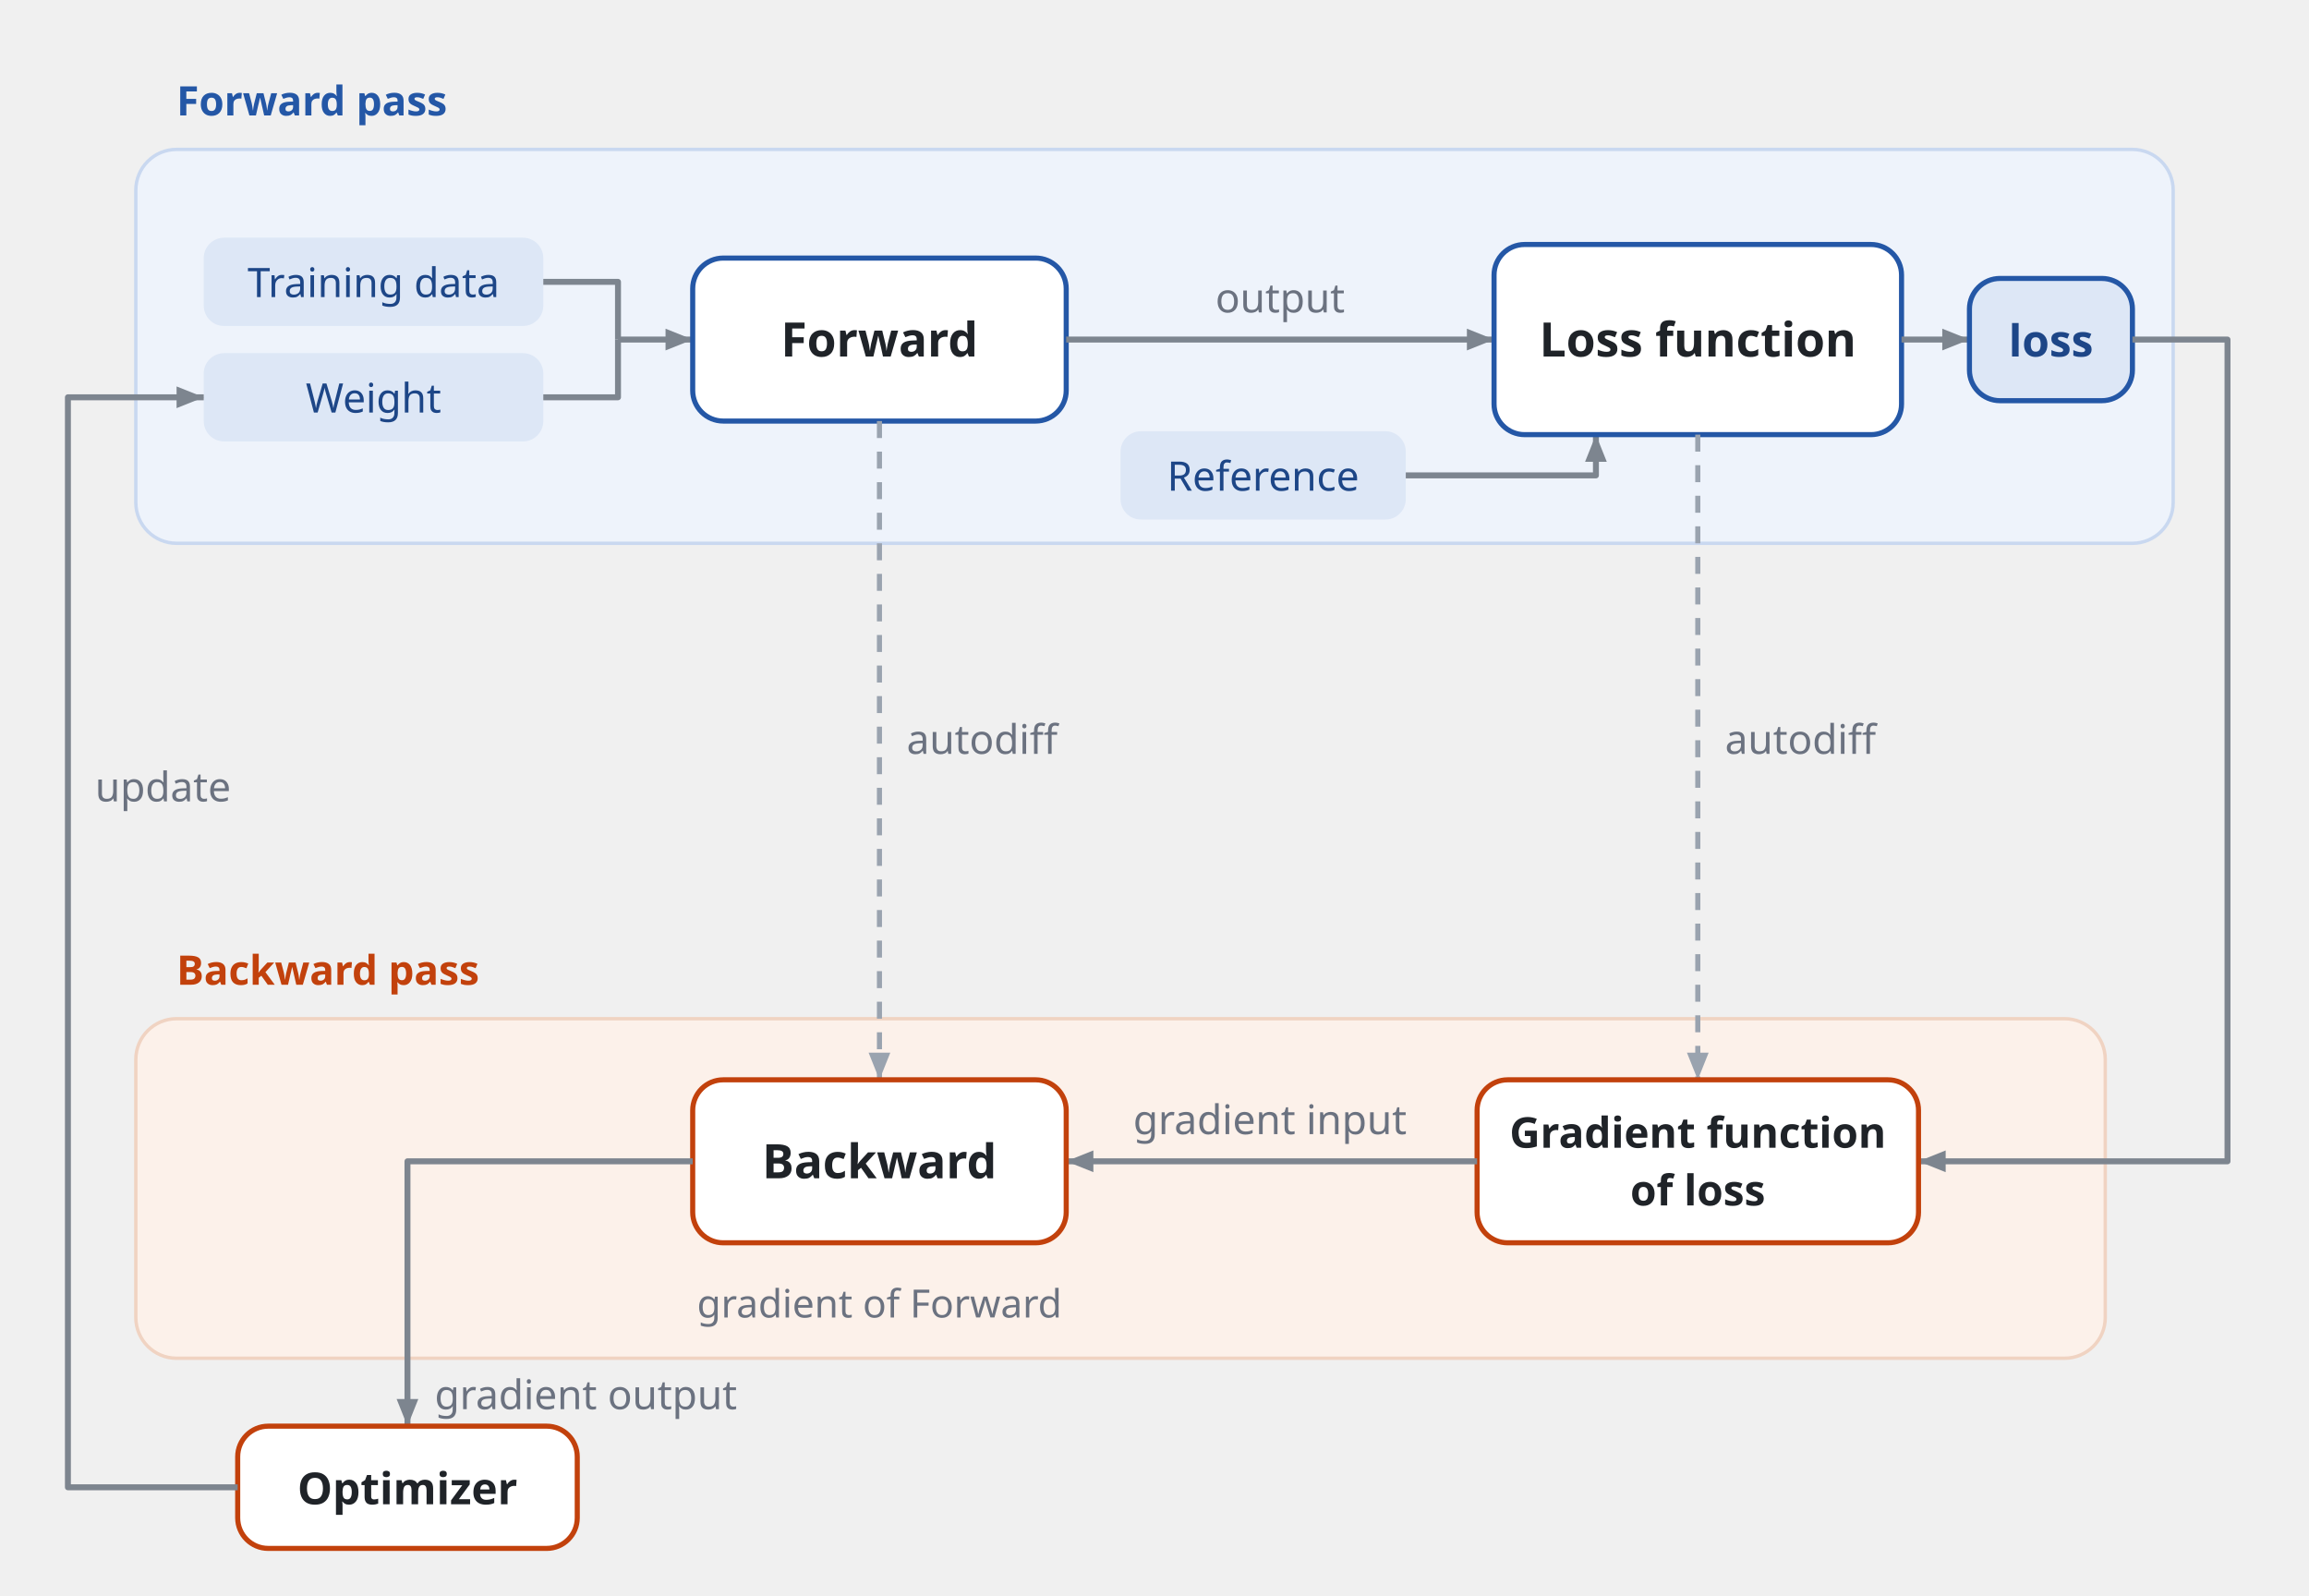
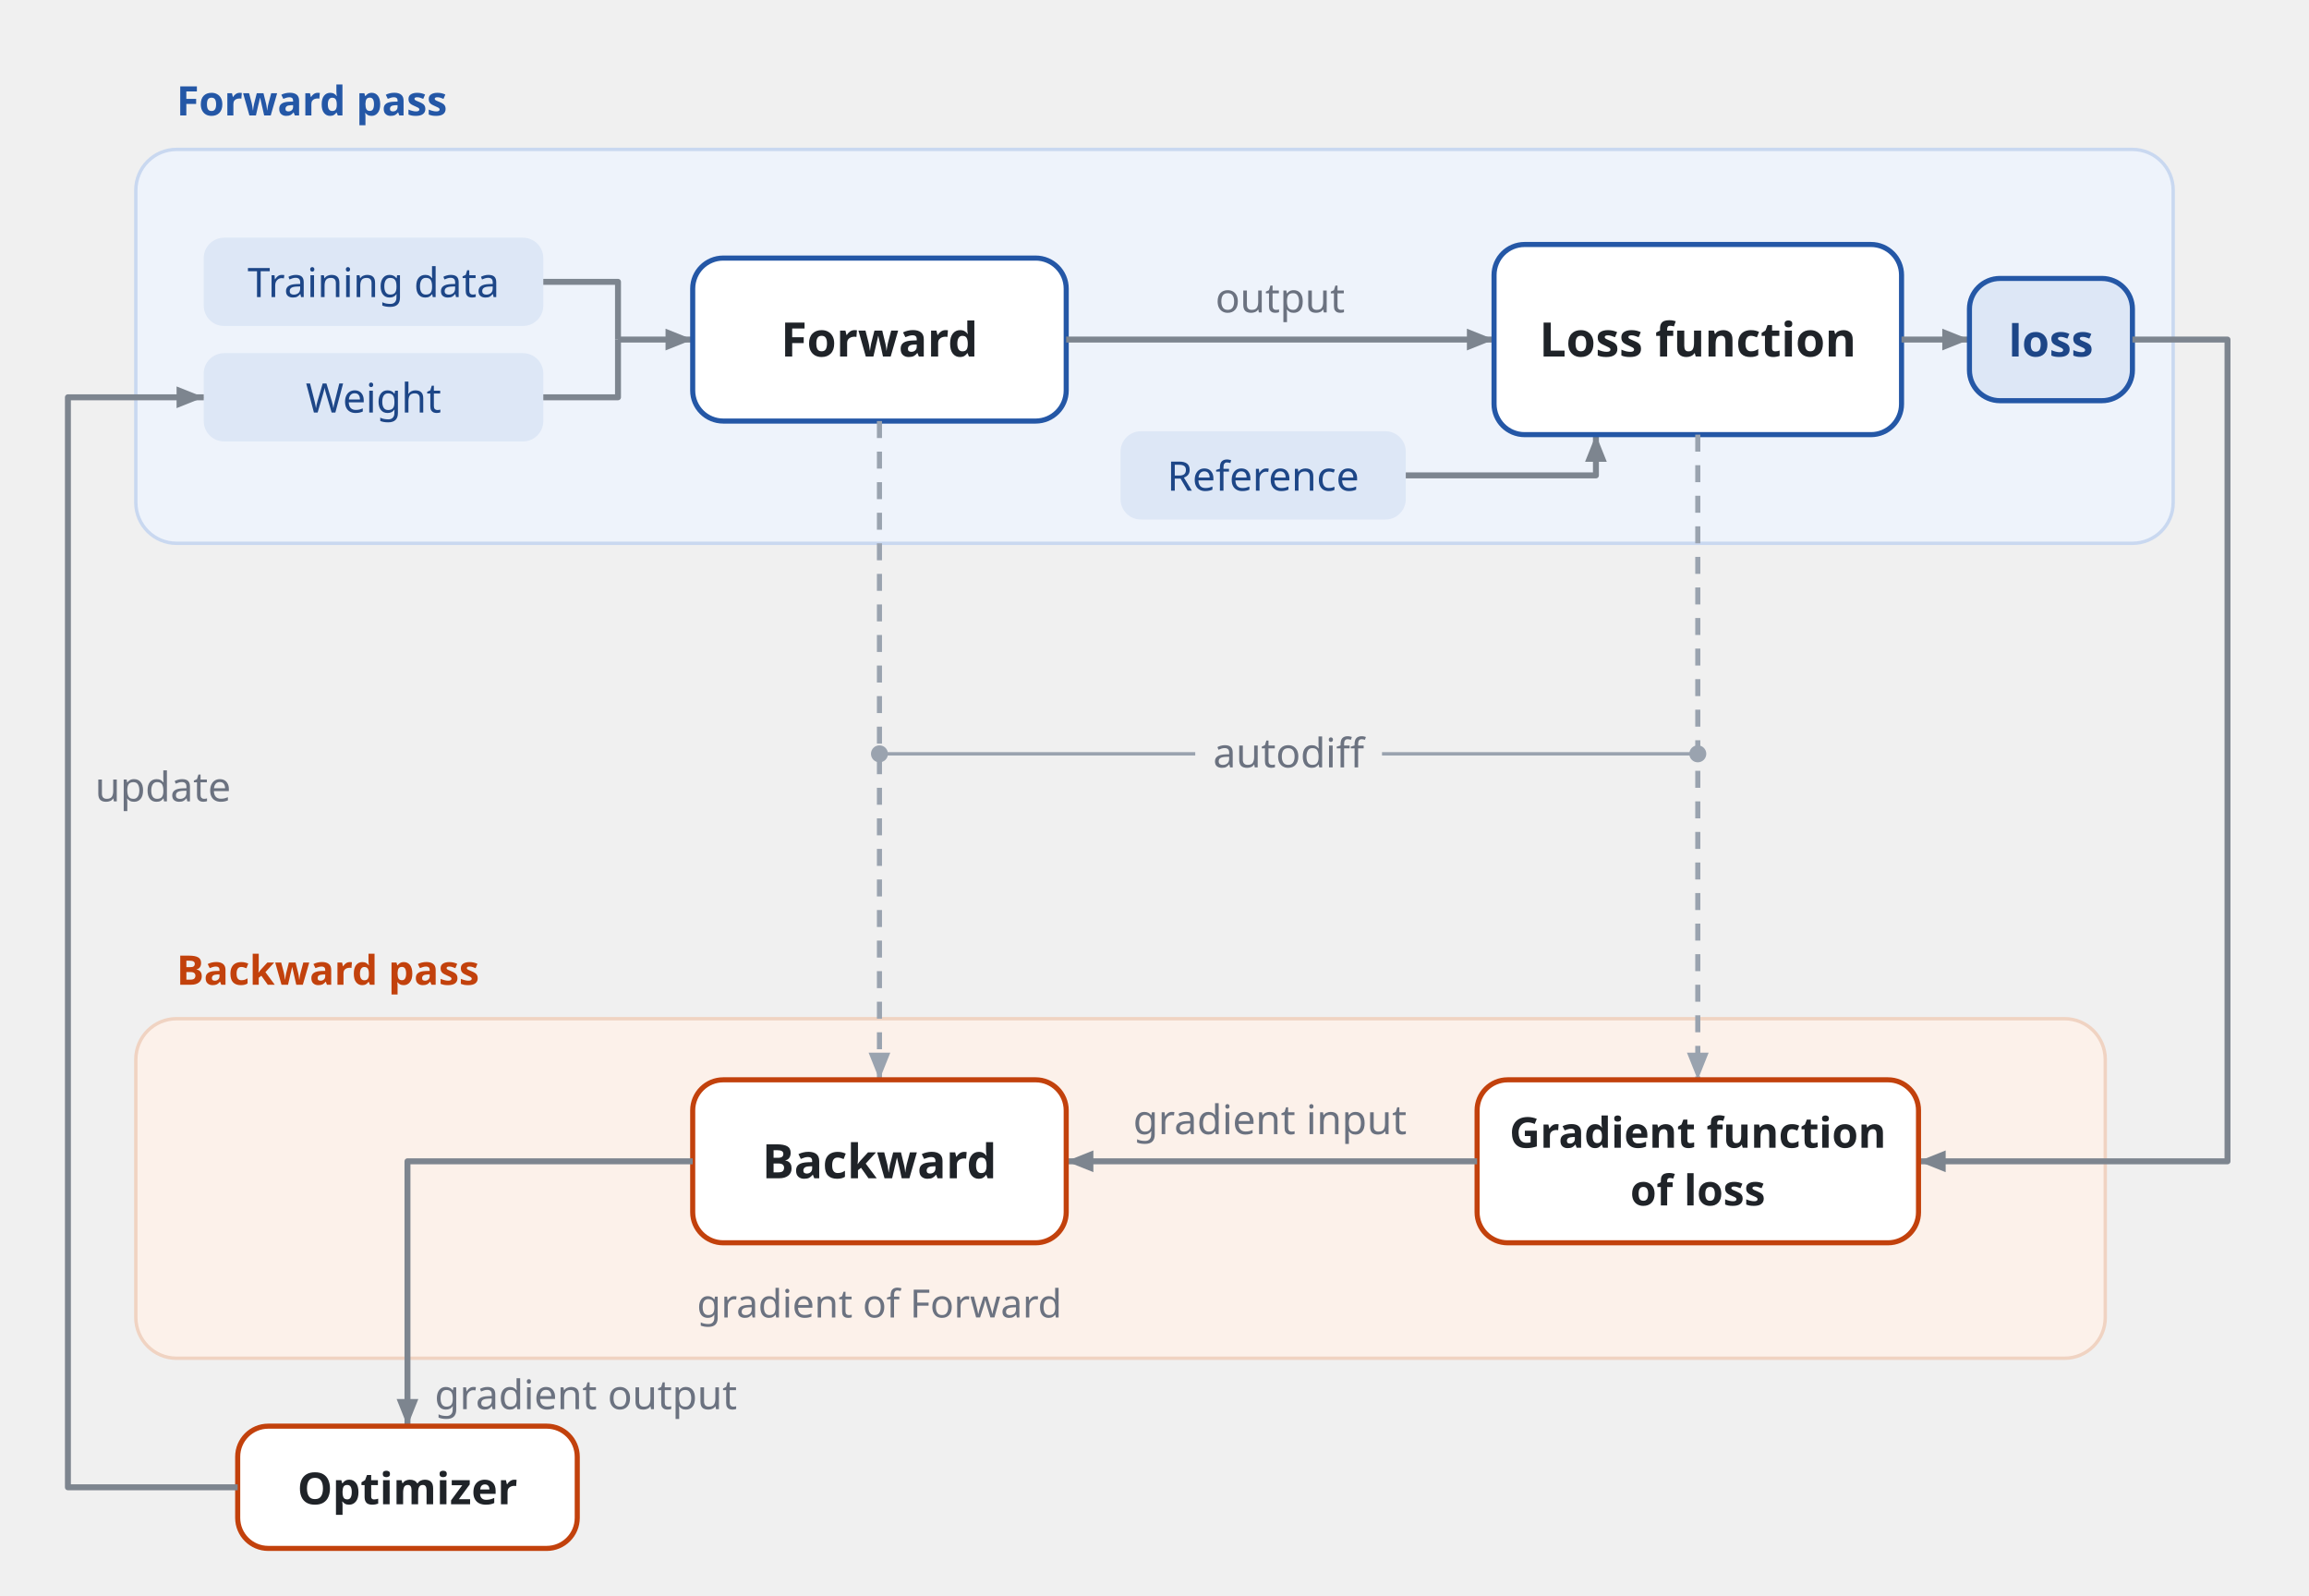
<svg xmlns="http://www.w3.org/2000/svg" viewBox="0 0 680 470" width="680" height="470" font-family="'Pretendard', 'Apple SD Gothic Neo', 'Noto Sans KR', 'Segoe UI', system-ui, -apple-system, sans-serif">
  <defs>
    <marker id="a" viewBox="0 0 10 10" refX="10" refY="5" markerWidth="8" markerHeight="8" markerUnits="userSpaceOnUse" orient="auto">
      <path d="M0,1 L10,5 L0,9 z" fill="#7d858f" />
    </marker>
    <marker id="ad" viewBox="0 0 10 10" refX="10" refY="5" markerWidth="8" markerHeight="8" markerUnits="userSpaceOnUse" orient="auto">
      <path d="M0,1 L10,5 L0,9 z" fill="#9aa3af" />
    </marker>
  </defs>
  <rect x="40" y="44" width="600" height="116" rx="12" fill="#eef3fb" stroke="#c9d8f0" />
  <text x="52" y="34" text-anchor="start" font-size="12" font-weight="600" fill="#2457a6">Forward pass</text>
  <rect x="40" y="300" width="580" height="100" rx="12" fill="#fcf1ea" stroke="#f0d3c2" />
  <text x="52" y="290" text-anchor="start" font-size="12" font-weight="600" fill="#c2410c">Backward pass</text>
  <rect x="60" y="70" width="100" height="26" rx="6" fill="#dde7f6" />
  <text x="110.0" y="87.5" text-anchor="middle" font-size="12" font-weight="400" fill="#1d4687">Training data</text>
  <rect x="60" y="104" width="100" height="26" rx="6" fill="#dde7f6" />
  <text x="110.0" y="121.5" text-anchor="middle" font-size="12" font-weight="400" fill="#1d4687">Weight</text>
  <path d="M160 83 H182 V100" fill="none" stroke="#7d858f" stroke-width="1.75" stroke-linejoin="round" />
  <path d="M160 117 H182 V100" fill="none" stroke="#7d858f" stroke-width="1.75" stroke-linejoin="round" />
  <path d="M182 100 H204" fill="none" stroke="#7d858f" stroke-width="1.75" stroke-linejoin="round" marker-end="url(#a)" />
  <rect x="204" y="76" width="110" height="48" rx="9" fill="#ffffff" stroke="#2457a6" stroke-width="1.5" />
  <text x="259" y="105" text-anchor="middle" font-size="14" font-weight="600" fill="#1f2328">Forward</text>
  <path d="M314 100 H440" fill="none" stroke="#7d858f" stroke-width="1.75" stroke-linejoin="round" marker-end="url(#a)" />
  <text x="377" y="92" text-anchor="middle" font-size="12" font-weight="400" fill="#6b7280">output</text>
  <rect x="330" y="127" width="84" height="26" rx="6" fill="#dde7f6" />
  <text x="372.0" y="144.5" text-anchor="middle" font-size="12" font-weight="400" fill="#1d4687">Reference</text>
  <path d="M414 140 H470 V128" fill="none" stroke="#7d858f" stroke-width="1.75" stroke-linejoin="round" marker-end="url(#a)" />
  <rect x="440" y="72" width="120" height="56" rx="9" fill="#ffffff" stroke="#2457a6" stroke-width="1.5" />
  <text x="500" y="105" text-anchor="middle" font-size="14" font-weight="600" fill="#1f2328">Loss function</text>
  <path d="M560 100 H580" fill="none" stroke="#7d858f" stroke-width="1.75" stroke-linejoin="round" marker-end="url(#a)" />
  <rect x="580" y="82" width="48" height="36" rx="9" fill="#dde7f6" stroke="#2457a6" stroke-width="1.5" />
  <text x="604" y="105" text-anchor="middle" font-size="13" font-weight="600" fill="#1d4687">loss</text>
  <path d="M628 100 H656 V342 H565" fill="none" stroke="#7d858f" stroke-width="1.75" stroke-linejoin="round" marker-end="url(#a)" />
  <path d="M259 124 V318" fill="none" stroke="#9aa3af" stroke-width="1.5" stroke-dasharray="5 4" marker-end="url(#ad)" />
-   <text x="267" y="222" text-anchor="start" font-size="12" font-weight="400" fill="#6b7280">autodiff</text>
  <path d="M500 128 V318" fill="none" stroke="#9aa3af" stroke-width="1.5" stroke-dasharray="5 4" marker-end="url(#ad)" />
-   <text x="508" y="222" text-anchor="start" font-size="12" font-weight="400" fill="#6b7280">autodiff</text>
+   <path d="M352 222 H259 M407 222 H500" fill="none" stroke="#9aa3af" stroke-width="1" />
+   <circle cx="259" cy="222" r="2.5" fill="#9aa3af" />
+   <circle cx="500" cy="222" r="2.5" fill="#9aa3af" />
+   <text x="379.5" y="226" text-anchor="middle" font-size="12" font-weight="400" fill="#6b7280">autodiff</text>
  <rect x="435" y="318" width="130" height="48" rx="9" fill="#ffffff" stroke="#c2410c" stroke-width="1.5" />
  <text x="500" y="338" text-anchor="middle" font-size="12.5" font-weight="600" fill="#1f2328">Gradient function</text>
  <text x="500" y="355" text-anchor="middle" font-size="12.5" font-weight="600" fill="#1f2328">of loss</text>
  <path d="M435 342 H314" fill="none" stroke="#7d858f" stroke-width="1.75" stroke-linejoin="round" marker-end="url(#a)" />
  <text x="374" y="334" text-anchor="middle" font-size="12" font-weight="400" fill="#6b7280">gradient input</text>
  <rect x="204" y="318" width="110" height="48" rx="9" fill="#ffffff" stroke="#c2410c" stroke-width="1.5" />
  <text x="259" y="347" text-anchor="middle" font-size="14" font-weight="600" fill="#1f2328">Backward</text>
  <text x="259" y="388" text-anchor="middle" font-size="11.5" font-weight="400" fill="#6b7280">gradient of Forward</text>
  <path d="M204 342 H120 V420" fill="none" stroke="#7d858f" stroke-width="1.75" stroke-linejoin="round" marker-end="url(#a)" />
  <text x="128" y="415" text-anchor="start" font-size="12" font-weight="400" fill="#6b7280">gradient output</text>
  <rect x="70" y="420" width="100" height="36" rx="9" fill="#ffffff" stroke="#c2410c" stroke-width="1.5" />
  <text x="120" y="443" text-anchor="middle" font-size="13" font-weight="600" fill="#1f2328">Optimizer</text>
  <path d="M70 438 H20 V117 H60" fill="none" stroke="#7d858f" stroke-width="1.75" stroke-linejoin="round" marker-end="url(#a)" />
  <text x="28" y="236" text-anchor="start" font-size="12" font-weight="400" fill="#6b7280">update</text>
</svg>
